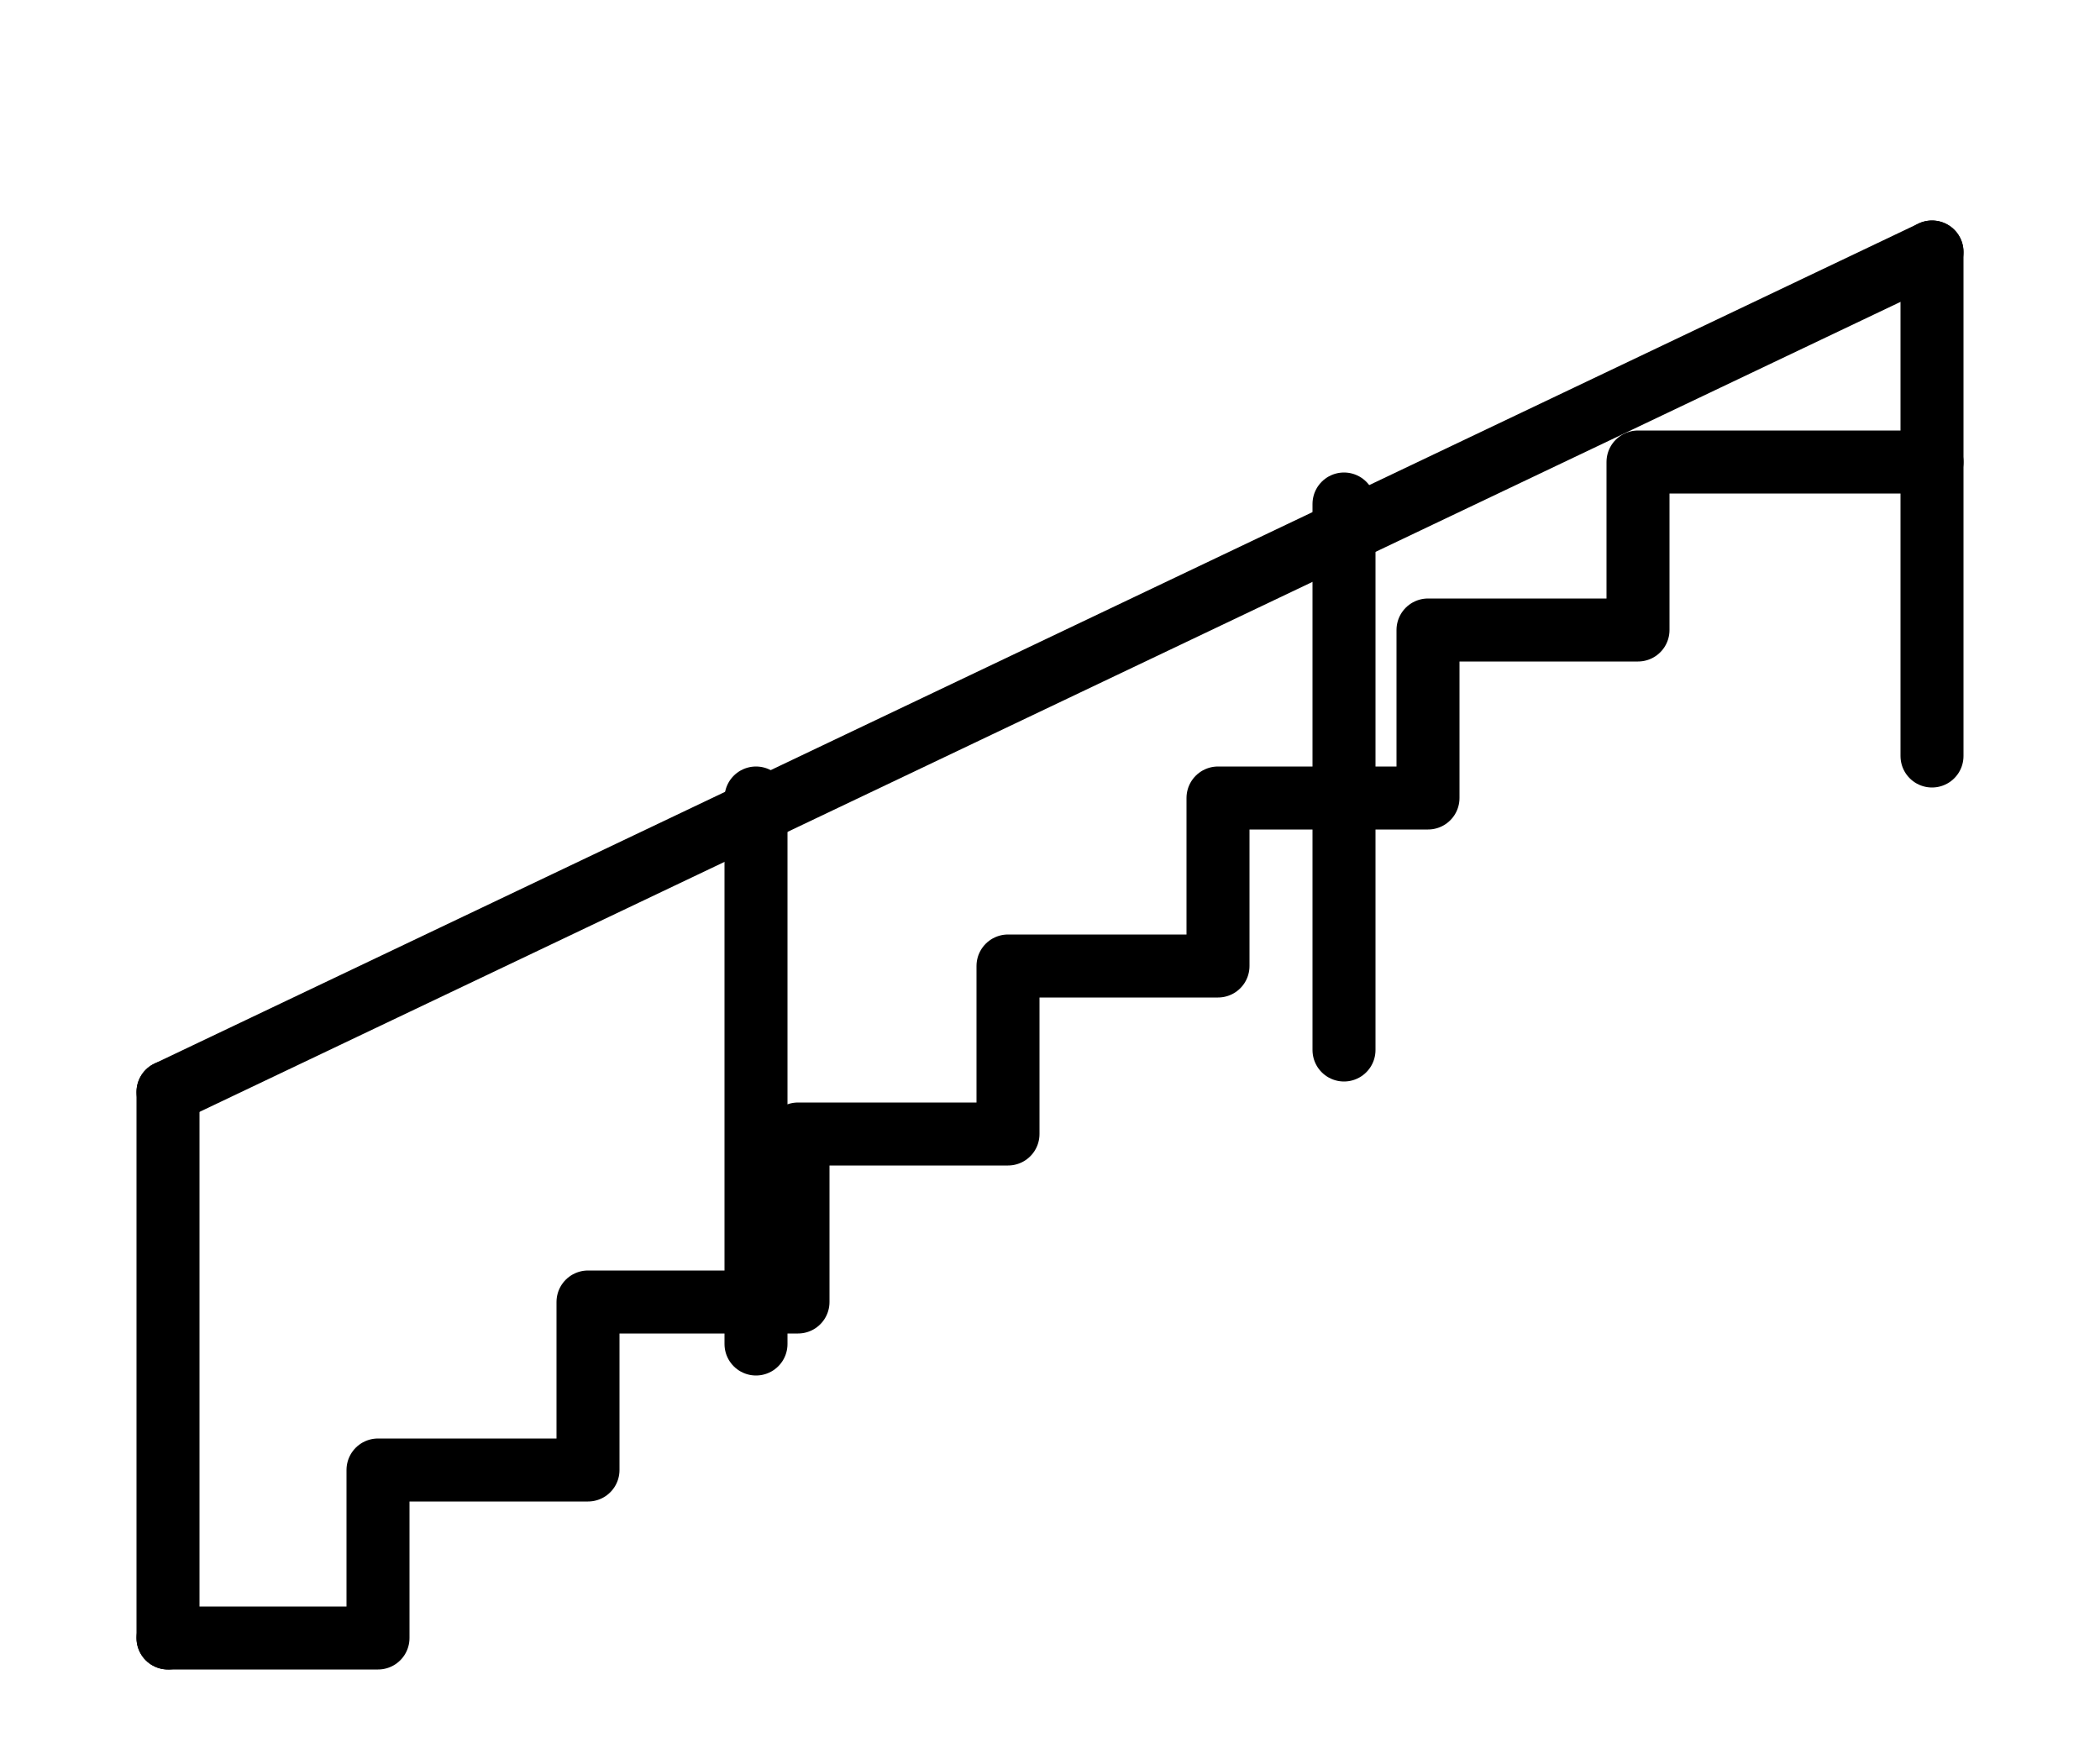
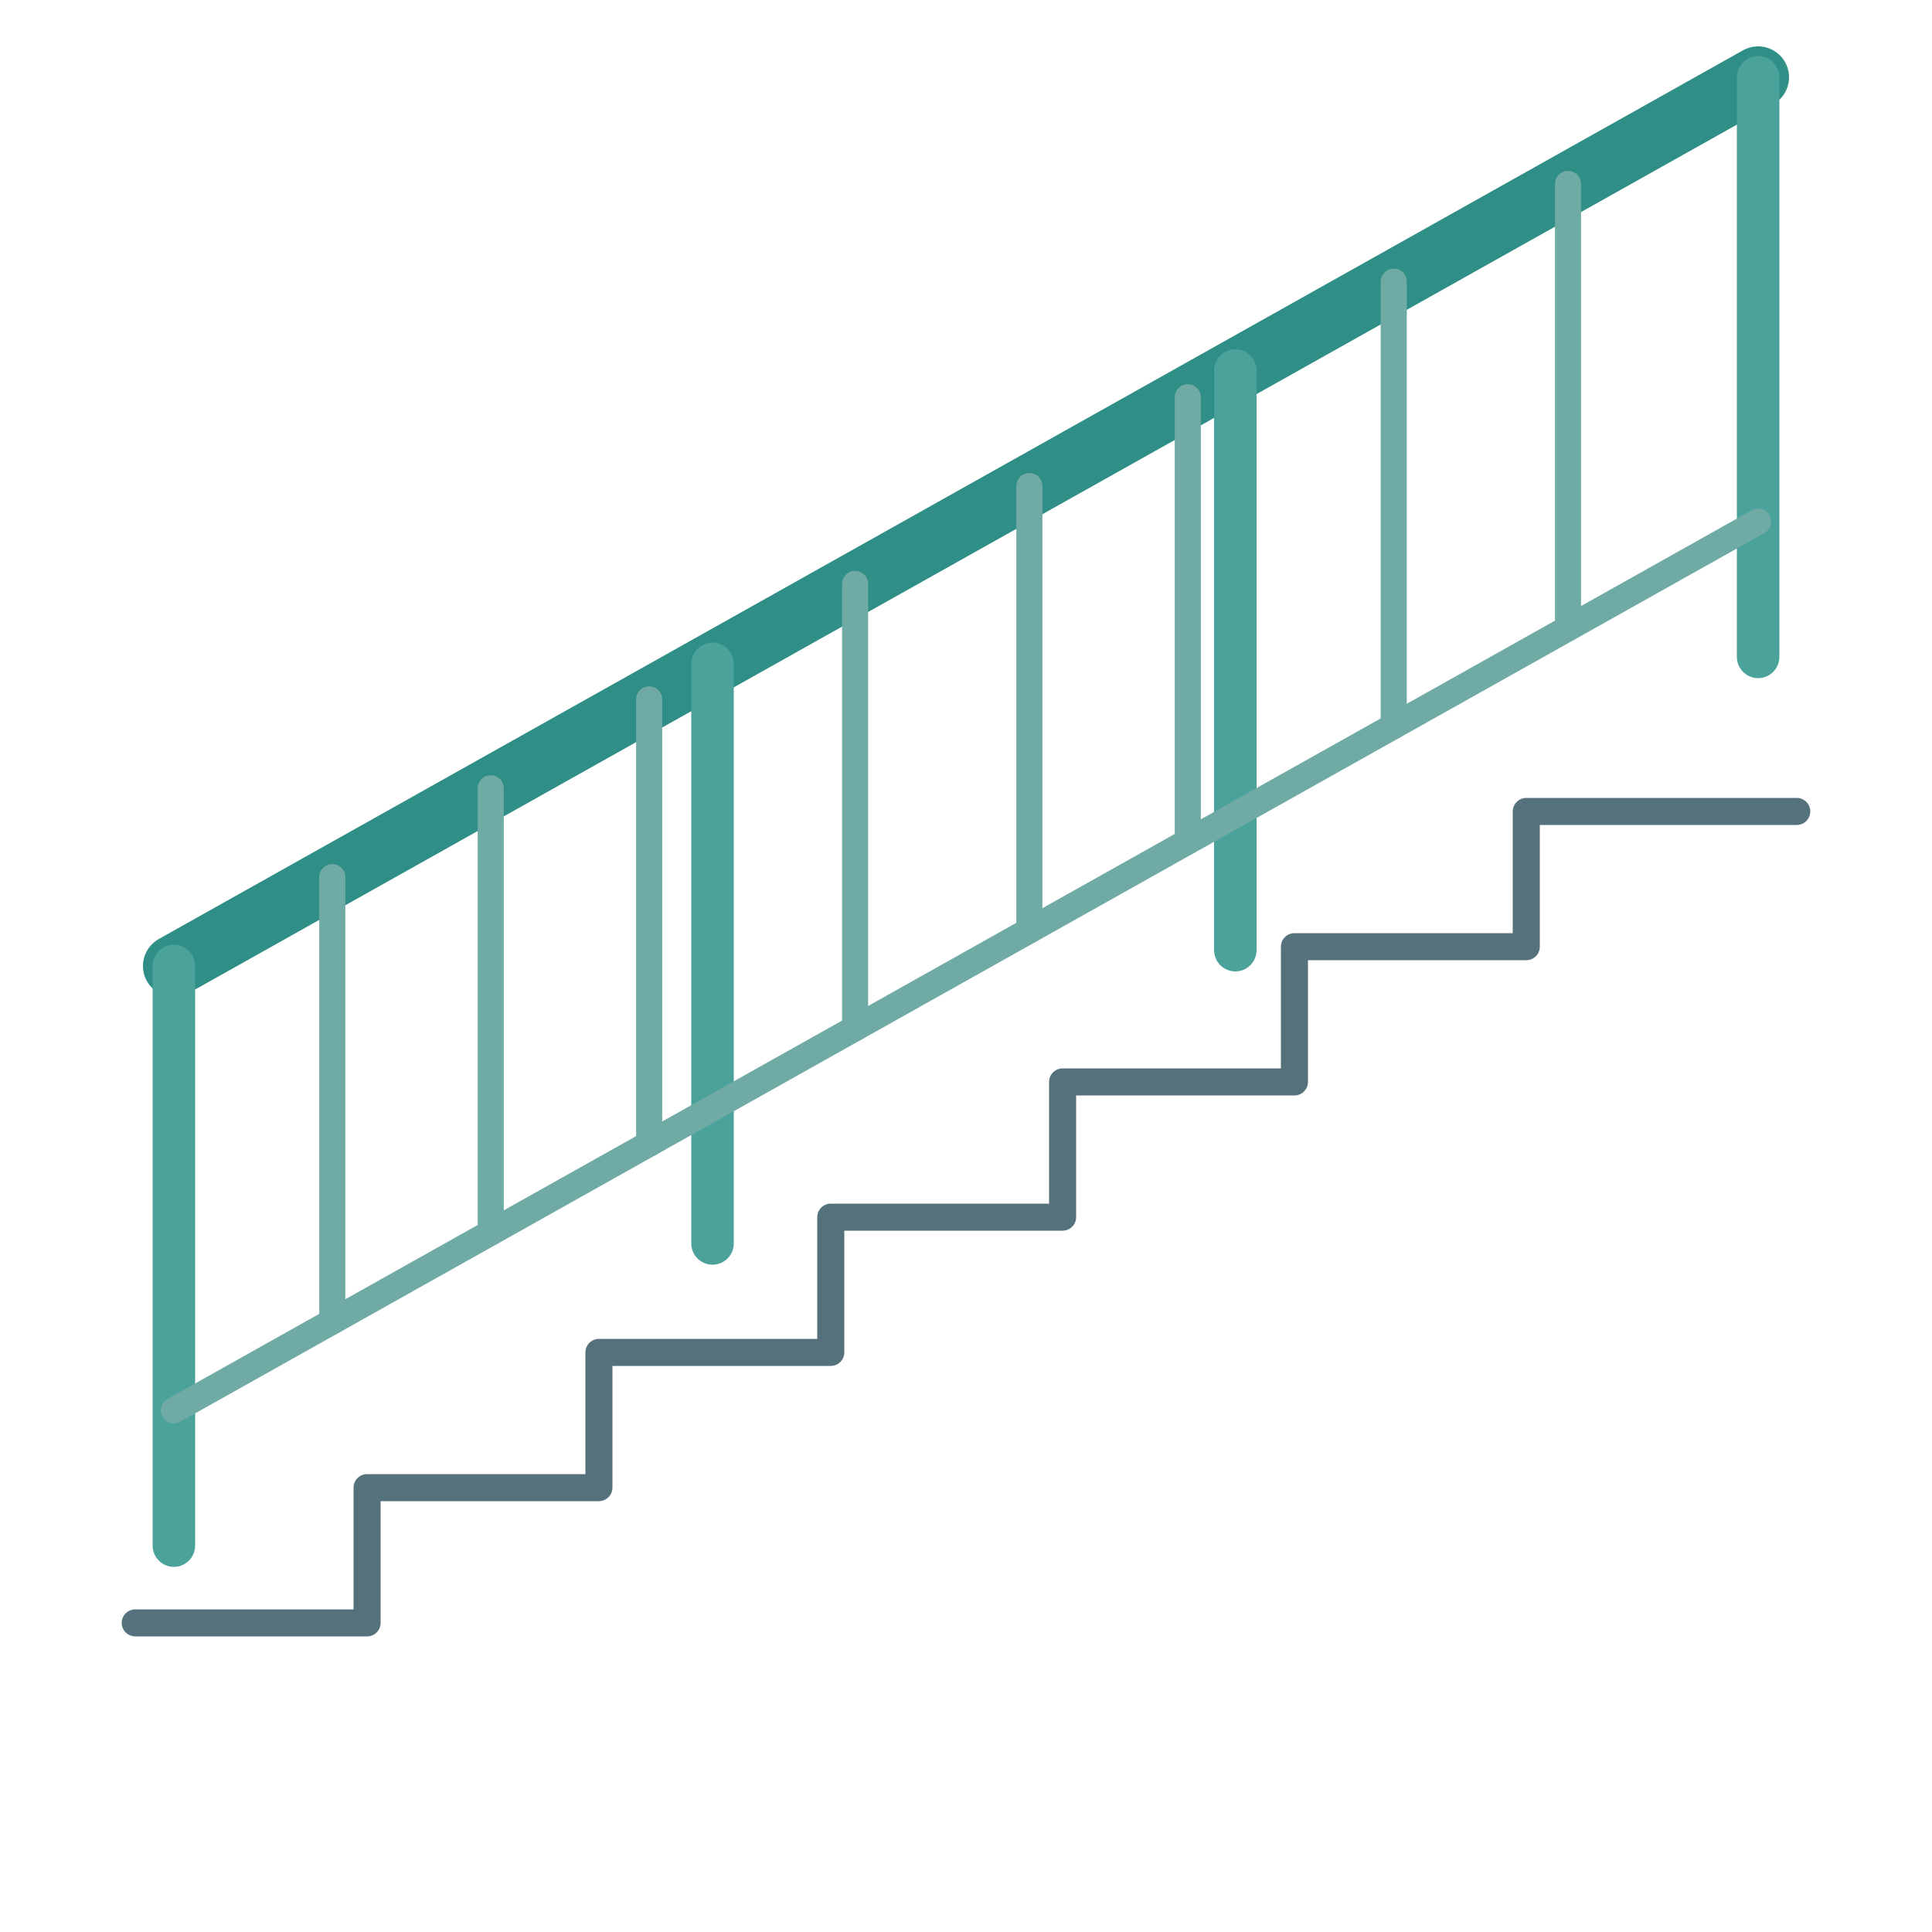
- <svg xmlns="http://www.w3.org/2000/svg" viewBox="0 0 100 84" fill="none" stroke="currentColor" stroke-width="3" stroke-linecap="round" stroke-linejoin="round">
-   <path d="M8 78h10v-8h10v-8h10v-8h10v-8h10v-8h10v-8h10v-8h14" />
-   <path d="M8 52L92 12" />
-   <path d="M8 78V52M36 64V38M64 50V24M92 36V12" />
+ <svg xmlns="http://www.w3.org/2000/svg" viewBox="0 0 100 100" fill="none" stroke-linecap="round" stroke-linejoin="round">
+   <style>.stair-reference{fill:none;stroke:#55727c;stroke-width:1.4}.stair-handrail{fill:none;stroke:#2f8f86;stroke-width:3.2}.stair-post{fill:none;stroke:#4aa29a;stroke-width:2.2}.stair-infill{fill:none;stroke:#70aaa5;stroke-width:1.35}</style>
+   <path class="stair-reference" d="M7 84 h12 v-7 h12 v-7 h12 v-7 h12 v-7 h12 v-7 h12 v-7 h14" />
+   <line class="stair-handrail" x1="9" y1="50" x2="91" y2="4" />
+   <line class="stair-post" x1="9" y1="80" x2="9" y2="50" />
+   <line class="stair-post" x1="36.88" y1="64.36" x2="36.88" y2="34.36" />
+   <line class="stair-post" x1="63.94" y1="49.18" x2="63.94" y2="19.18" />
+   <line class="stair-post" x1="91" y1="34" x2="91" y2="4" />
+   <line class="stair-infill" x1="9" y1="73" x2="91" y2="27" />
+   <line class="stair-infill" x1="17.2" y1="68.4" x2="17.2" y2="45.4" />
+   <line class="stair-infill" x1="25.4" y1="63.8" x2="25.4" y2="40.8" />
+   <line class="stair-infill" x1="33.6" y1="59.2" x2="33.6" y2="36.2" />
+   <line class="stair-infill" x1="44.26" y1="53.22" x2="44.26" y2="30.22" />
+   <line class="stair-infill" x1="53.28" y1="48.16" x2="53.28" y2="25.16" />
+   <line class="stair-infill" x1="61.48" y1="43.56" x2="61.48" y2="20.56" />
+   <line class="stair-infill" x1="72.14" y1="37.58" x2="72.14" y2="14.58" />
+   <line class="stair-infill" x1="81.16" y1="32.52" x2="81.16" y2="9.52" />
</svg>
